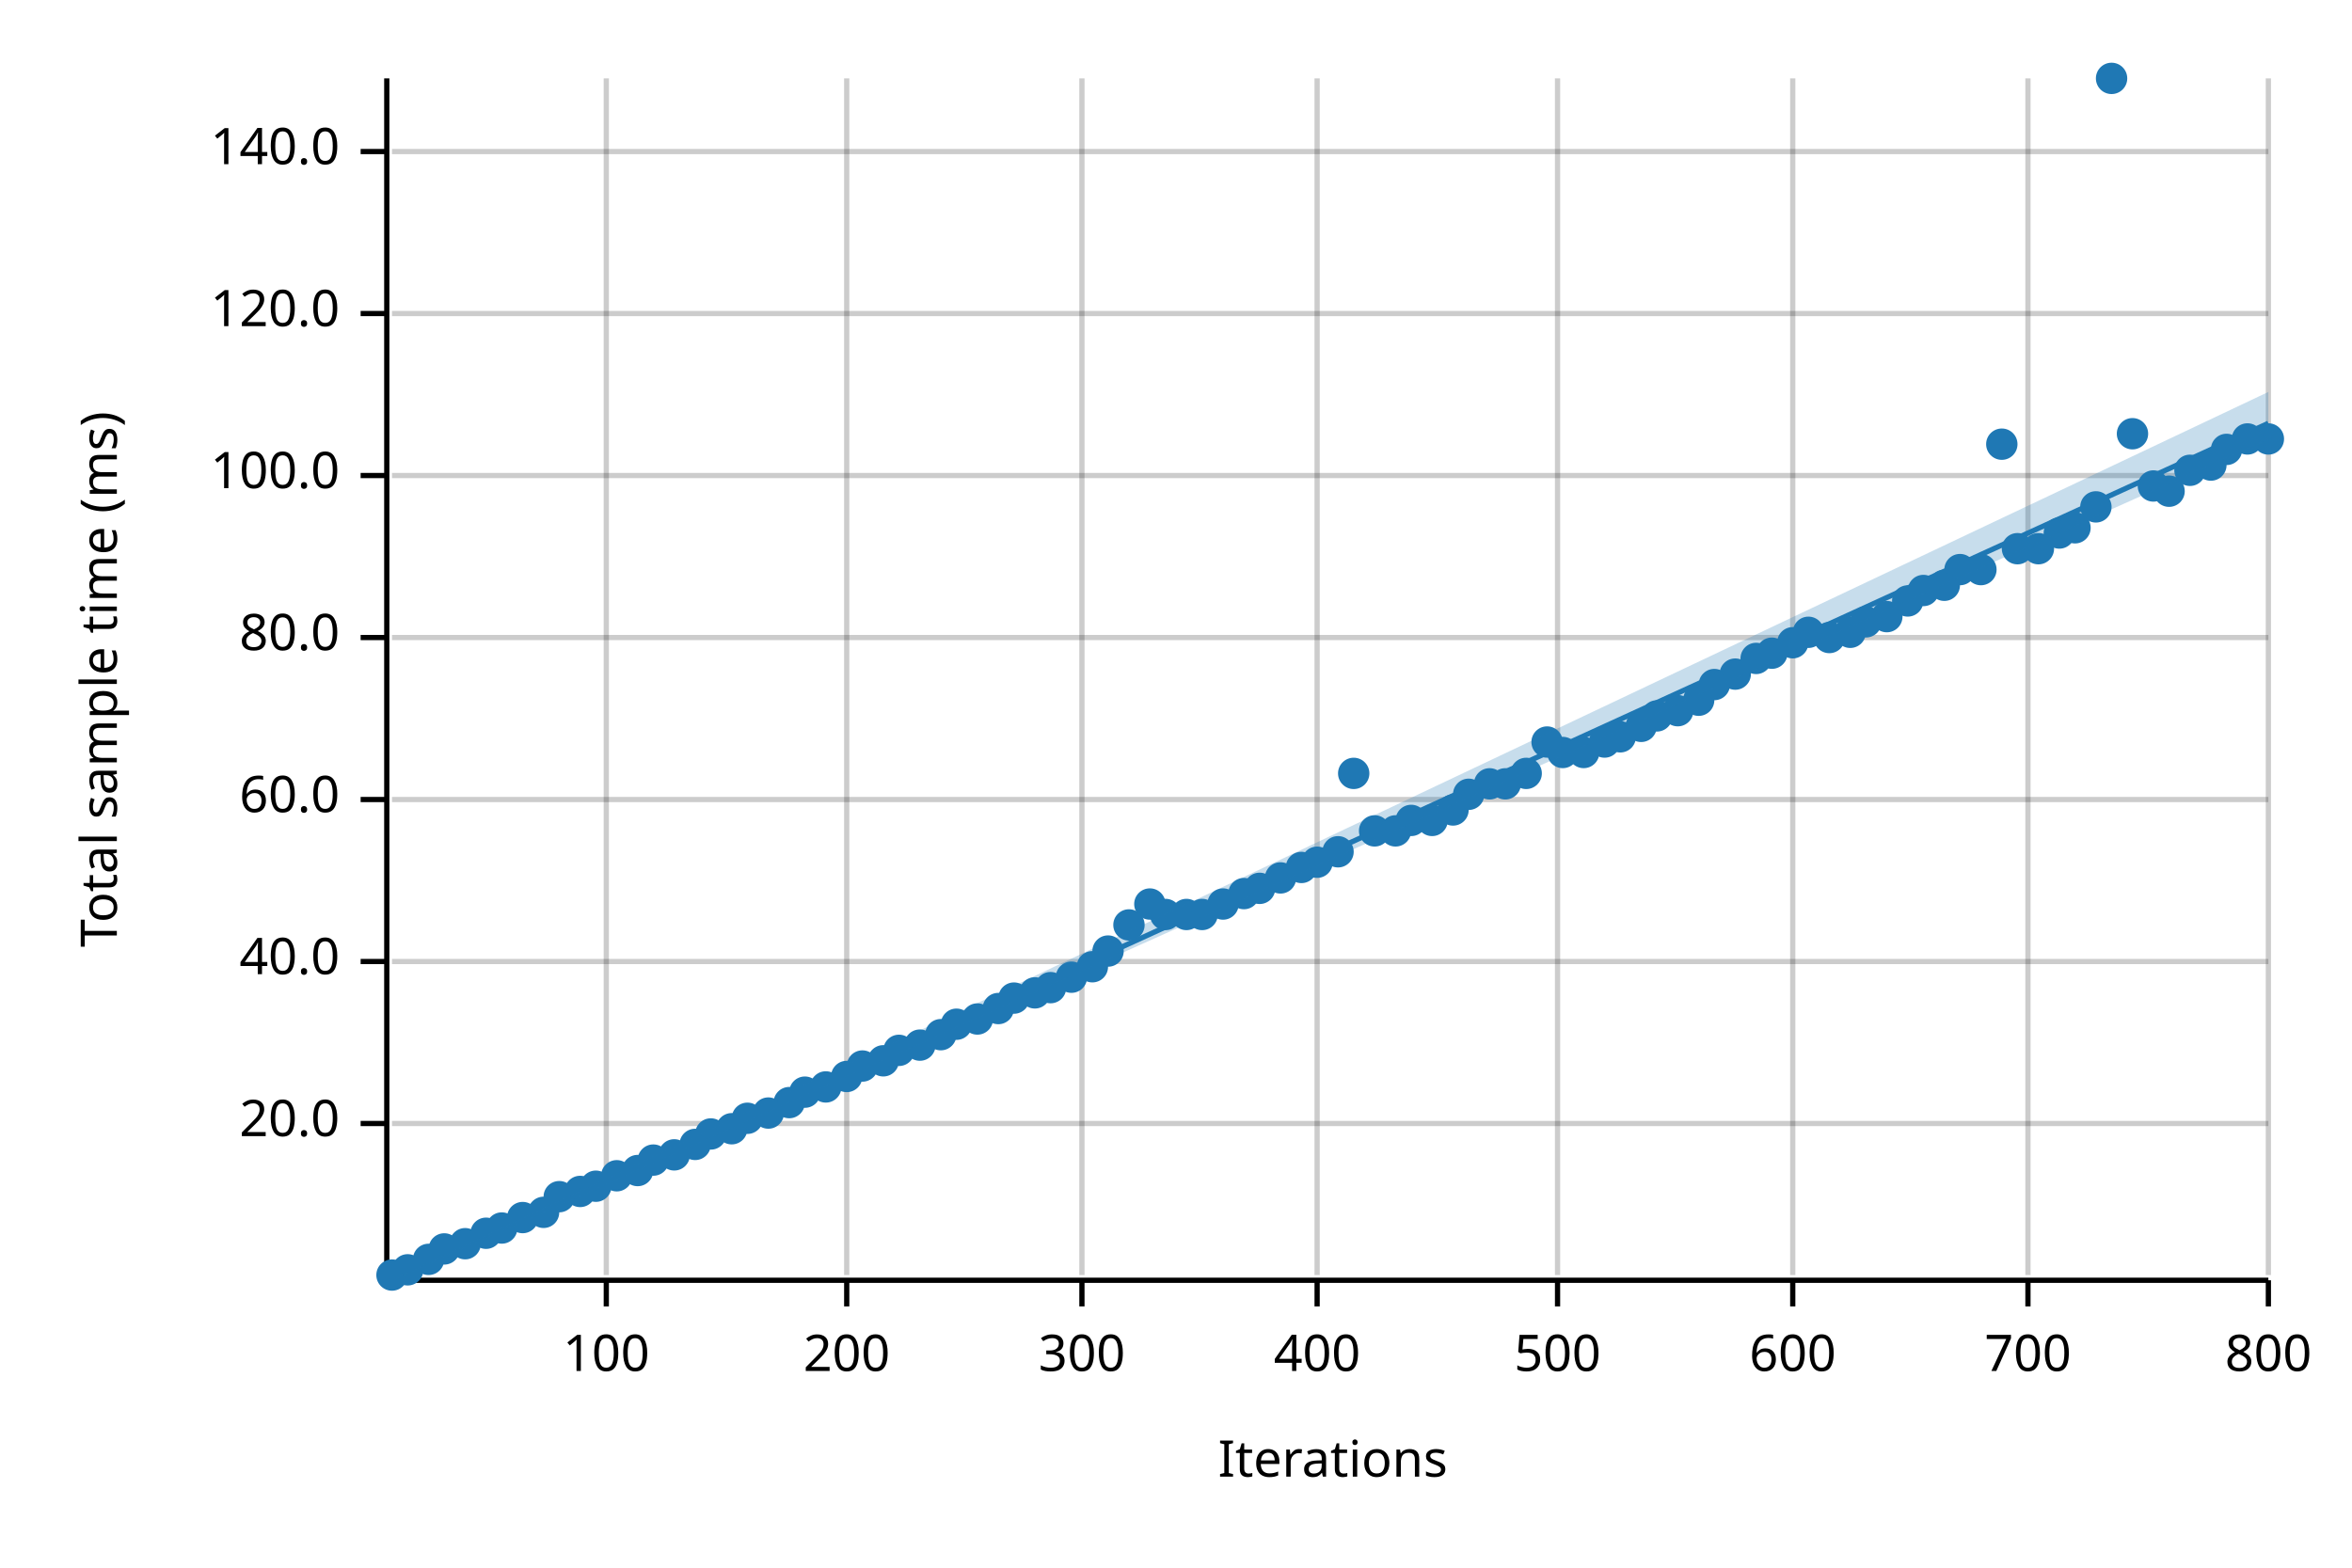
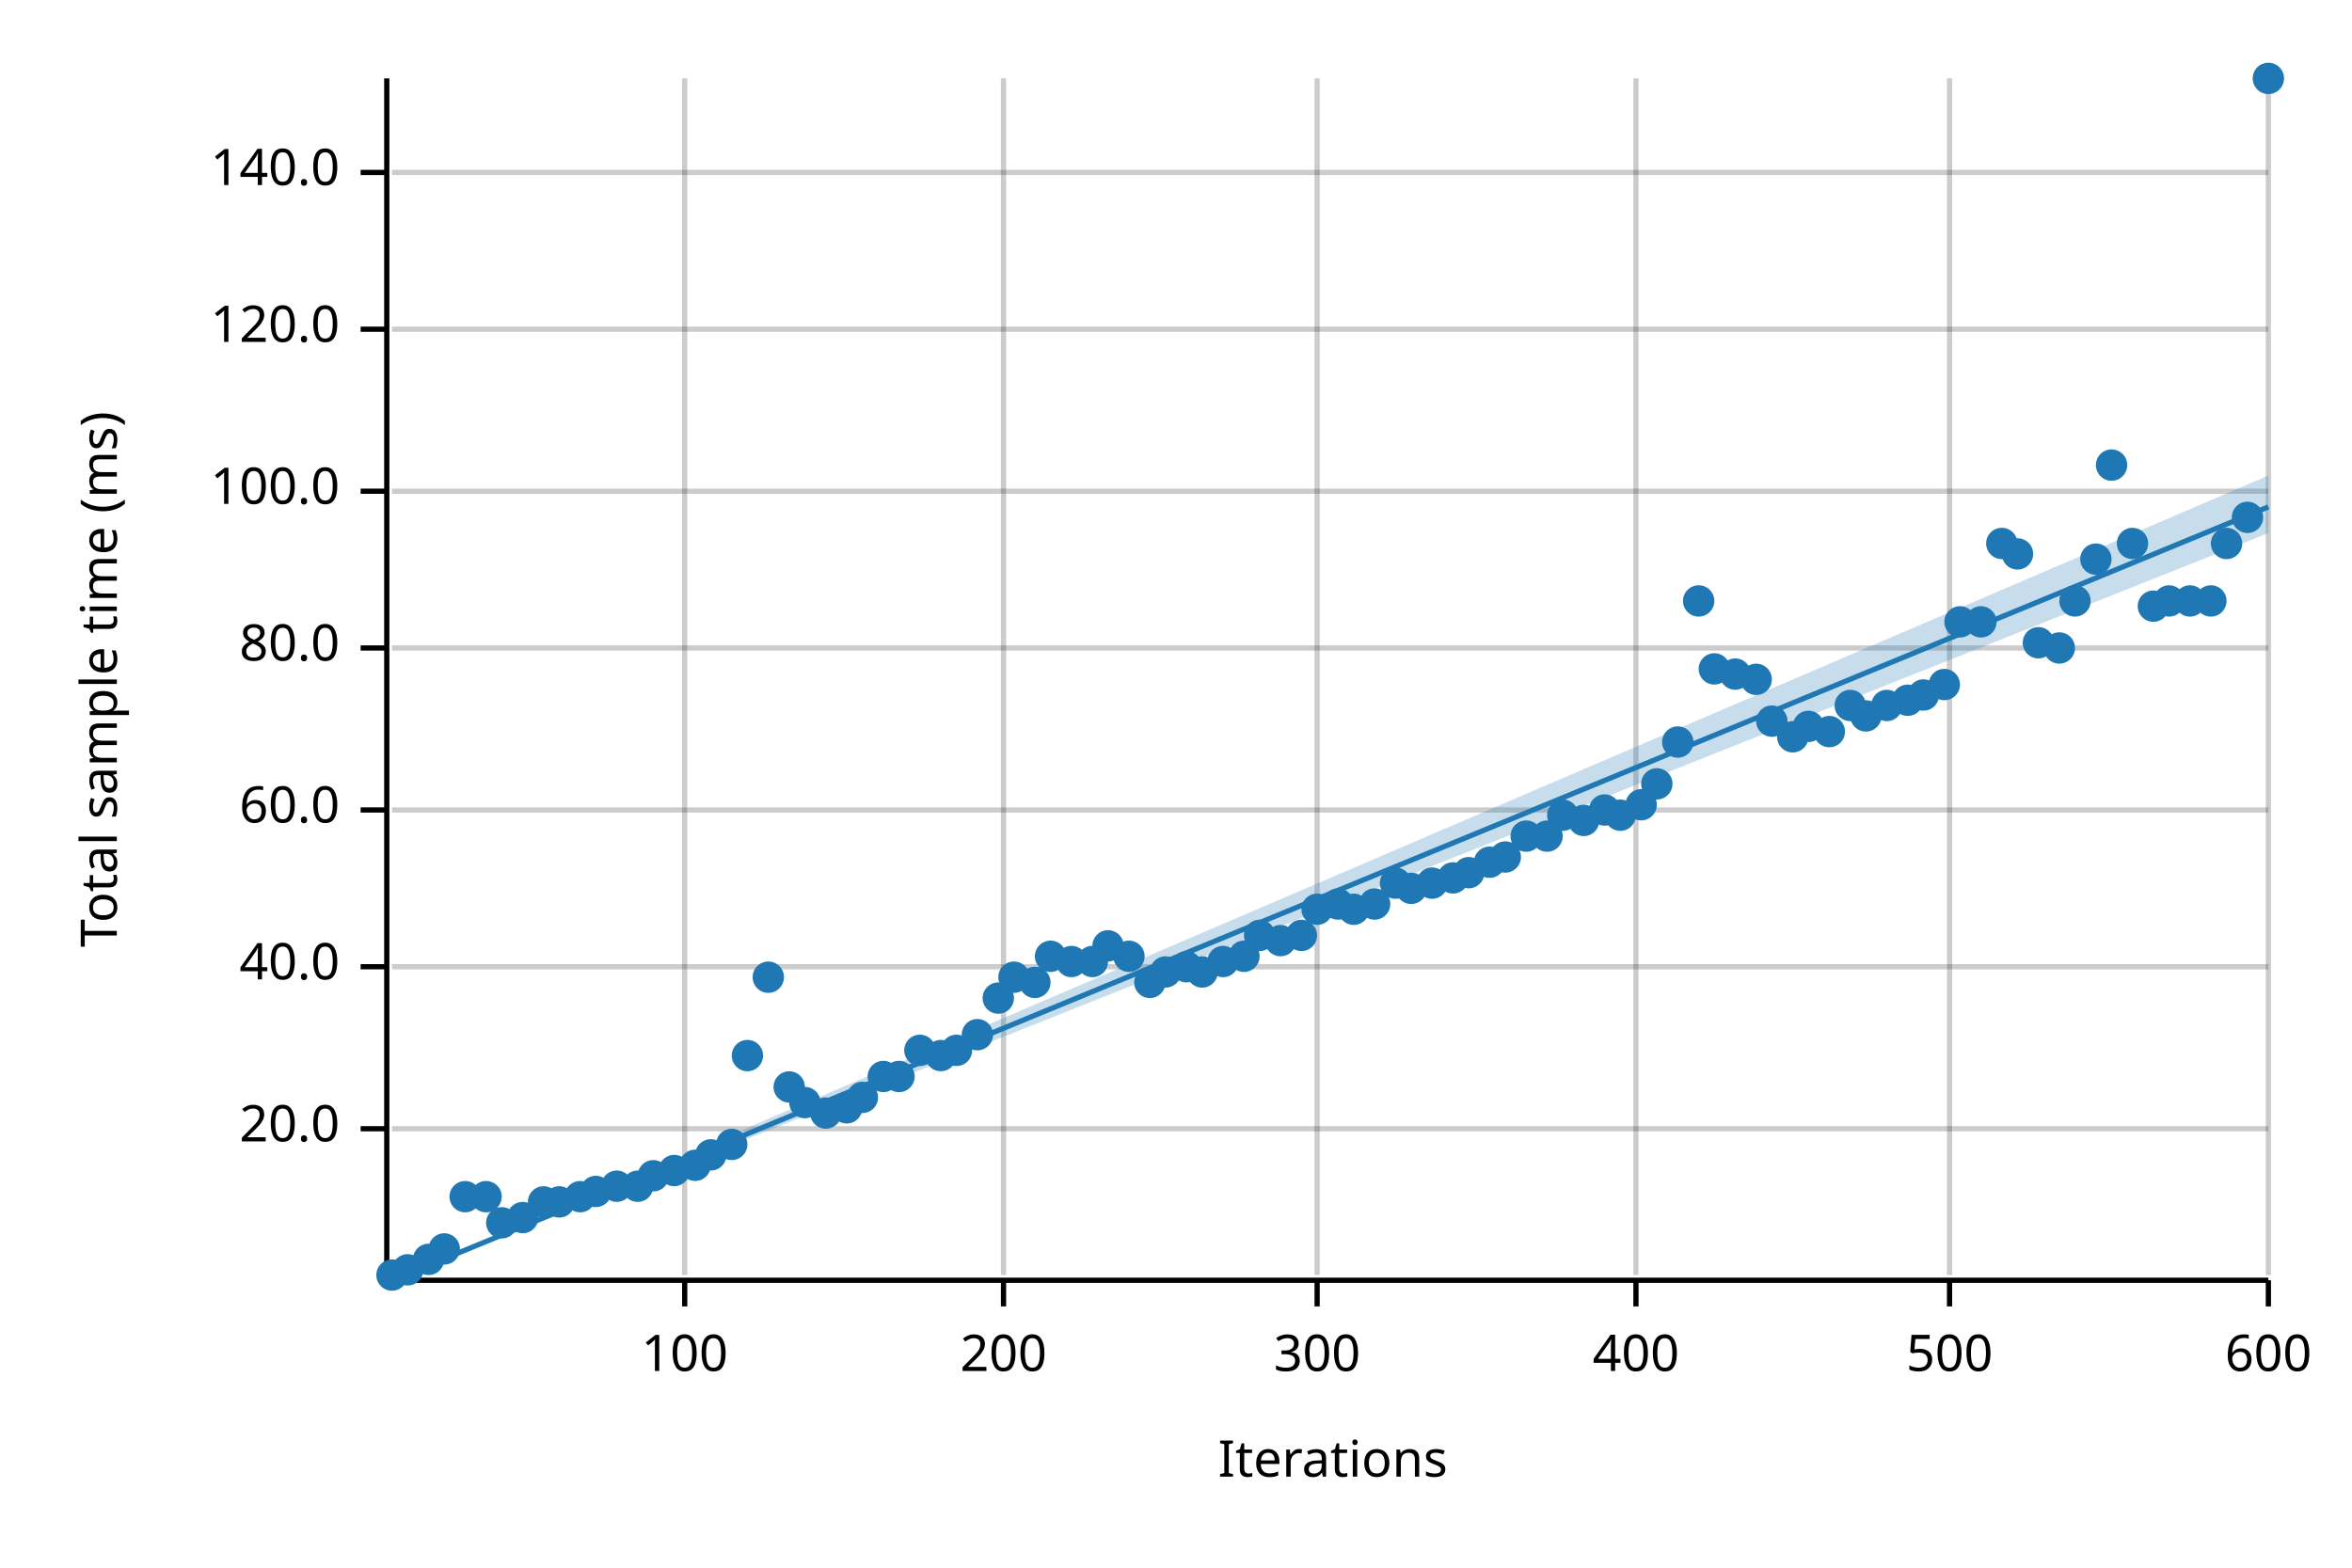
<svg xmlns="http://www.w3.org/2000/svg" width="450" height="300" viewBox="0 0 450 300">
  <text x="15" y="130" dy="0.76em" text-anchor="middle" font-family="sans-serif" font-size="9.677" opacity="1" fill="#000000" transform="rotate(270, 15, 130)">
Total sample time (ms)
</text>
  <text x="255" y="285" dy="-0.5ex" text-anchor="middle" font-family="sans-serif" font-size="9.677" opacity="1" fill="#000000">
Iterations
</text>
-   <line opacity="0.2" stroke="#000000" stroke-width="1" x1="116" y1="244" x2="116" y2="15" />
-   <line opacity="0.2" stroke="#000000" stroke-width="1" x1="162" y1="244" x2="162" y2="15" />
-   <line opacity="0.2" stroke="#000000" stroke-width="1" x1="207" y1="244" x2="207" y2="15" />
+   <line opacity="0.2" stroke="#000000" stroke-width="1" x1="131" y1="244" x2="131" y2="15" />
+   <line opacity="0.2" stroke="#000000" stroke-width="1" x1="192" y1="244" x2="192" y2="15" />
  <line opacity="0.2" stroke="#000000" stroke-width="1" x1="252" y1="244" x2="252" y2="15" />
-   <line opacity="0.2" stroke="#000000" stroke-width="1" x1="298" y1="244" x2="298" y2="15" />
-   <line opacity="0.2" stroke="#000000" stroke-width="1" x1="343" y1="244" x2="343" y2="15" />
-   <line opacity="0.2" stroke="#000000" stroke-width="1" x1="388" y1="244" x2="388" y2="15" />
+   <line opacity="0.2" stroke="#000000" stroke-width="1" x1="313" y1="244" x2="313" y2="15" />
+   <line opacity="0.2" stroke="#000000" stroke-width="1" x1="373" y1="244" x2="373" y2="15" />
  <line opacity="0.2" stroke="#000000" stroke-width="1" x1="434" y1="244" x2="434" y2="15" />
-   <line opacity="0.2" stroke="#000000" stroke-width="1" x1="75" y1="215" x2="434" y2="215" />
-   <line opacity="0.2" stroke="#000000" stroke-width="1" x1="75" y1="184" x2="434" y2="184" />
-   <line opacity="0.2" stroke="#000000" stroke-width="1" x1="75" y1="153" x2="434" y2="153" />
-   <line opacity="0.2" stroke="#000000" stroke-width="1" x1="75" y1="122" x2="434" y2="122" />
-   <line opacity="0.2" stroke="#000000" stroke-width="1" x1="75" y1="91" x2="434" y2="91" />
-   <line opacity="0.2" stroke="#000000" stroke-width="1" x1="75" y1="60" x2="434" y2="60" />
-   <line opacity="0.2" stroke="#000000" stroke-width="1" x1="75" y1="29" x2="434" y2="29" />
+   <line opacity="0.2" stroke="#000000" stroke-width="1" x1="75" y1="216" x2="434" y2="216" />
+   <line opacity="0.2" stroke="#000000" stroke-width="1" x1="75" y1="185" x2="434" y2="185" />
+   <line opacity="0.2" stroke="#000000" stroke-width="1" x1="75" y1="155" x2="434" y2="155" />
+   <line opacity="0.2" stroke="#000000" stroke-width="1" x1="75" y1="124" x2="434" y2="124" />
+   <line opacity="0.2" stroke="#000000" stroke-width="1" x1="75" y1="94" x2="434" y2="94" />
+   <line opacity="0.2" stroke="#000000" stroke-width="1" x1="75" y1="63" x2="434" y2="63" />
+   <line opacity="0.2" stroke="#000000" stroke-width="1" x1="75" y1="33" x2="434" y2="33" />
  <polyline fill="none" opacity="1" stroke="#000000" stroke-width="1" points="74,15 74,244 " />
-   <text x="65" y="215" dy="0.5ex" text-anchor="end" font-family="sans-serif" font-size="9.677" opacity="1" fill="#000000">
+   <text x="65" y="216" dy="0.5ex" text-anchor="end" font-family="sans-serif" font-size="9.677" opacity="1" fill="#000000">
20.0
</text>
-   <polyline fill="none" opacity="1" stroke="#000000" stroke-width="1" points="69,215 74,215 " />
-   <text x="65" y="184" dy="0.5ex" text-anchor="end" font-family="sans-serif" font-size="9.677" opacity="1" fill="#000000">
+   <polyline fill="none" opacity="1" stroke="#000000" stroke-width="1" points="69,216 74,216 " />
+   <text x="65" y="185" dy="0.5ex" text-anchor="end" font-family="sans-serif" font-size="9.677" opacity="1" fill="#000000">
40.0
</text>
-   <polyline fill="none" opacity="1" stroke="#000000" stroke-width="1" points="69,184 74,184 " />
-   <text x="65" y="153" dy="0.5ex" text-anchor="end" font-family="sans-serif" font-size="9.677" opacity="1" fill="#000000">
+   <polyline fill="none" opacity="1" stroke="#000000" stroke-width="1" points="69,185 74,185 " />
+   <text x="65" y="155" dy="0.5ex" text-anchor="end" font-family="sans-serif" font-size="9.677" opacity="1" fill="#000000">
60.0
</text>
-   <polyline fill="none" opacity="1" stroke="#000000" stroke-width="1" points="69,153 74,153 " />
-   <text x="65" y="122" dy="0.5ex" text-anchor="end" font-family="sans-serif" font-size="9.677" opacity="1" fill="#000000">
+   <polyline fill="none" opacity="1" stroke="#000000" stroke-width="1" points="69,155 74,155 " />
+   <text x="65" y="124" dy="0.5ex" text-anchor="end" font-family="sans-serif" font-size="9.677" opacity="1" fill="#000000">
80.0
</text>
-   <polyline fill="none" opacity="1" stroke="#000000" stroke-width="1" points="69,122 74,122 " />
-   <text x="65" y="91" dy="0.5ex" text-anchor="end" font-family="sans-serif" font-size="9.677" opacity="1" fill="#000000">
+   <polyline fill="none" opacity="1" stroke="#000000" stroke-width="1" points="69,124 74,124 " />
+   <text x="65" y="94" dy="0.5ex" text-anchor="end" font-family="sans-serif" font-size="9.677" opacity="1" fill="#000000">
100.0
</text>
-   <polyline fill="none" opacity="1" stroke="#000000" stroke-width="1" points="69,91 74,91 " />
-   <text x="65" y="60" dy="0.5ex" text-anchor="end" font-family="sans-serif" font-size="9.677" opacity="1" fill="#000000">
+   <polyline fill="none" opacity="1" stroke="#000000" stroke-width="1" points="69,94 74,94 " />
+   <text x="65" y="63" dy="0.5ex" text-anchor="end" font-family="sans-serif" font-size="9.677" opacity="1" fill="#000000">
120.0
</text>
-   <polyline fill="none" opacity="1" stroke="#000000" stroke-width="1" points="69,60 74,60 " />
-   <text x="65" y="29" dy="0.5ex" text-anchor="end" font-family="sans-serif" font-size="9.677" opacity="1" fill="#000000">
+   <polyline fill="none" opacity="1" stroke="#000000" stroke-width="1" points="69,63 74,63 " />
+   <text x="65" y="33" dy="0.5ex" text-anchor="end" font-family="sans-serif" font-size="9.677" opacity="1" fill="#000000">
140.0
</text>
-   <polyline fill="none" opacity="1" stroke="#000000" stroke-width="1" points="69,29 74,29 " />
+   <polyline fill="none" opacity="1" stroke="#000000" stroke-width="1" points="69,33 74,33 " />
  <polyline fill="none" opacity="1" stroke="#000000" stroke-width="1" points="75,245 434,245 " />
-   <text x="116" y="255" dy="0.76em" text-anchor="middle" font-family="sans-serif" font-size="9.677" opacity="1" fill="#000000">
+   <text x="131" y="255" dy="0.76em" text-anchor="middle" font-family="sans-serif" font-size="9.677" opacity="1" fill="#000000">
100
</text>
-   <polyline fill="none" opacity="1" stroke="#000000" stroke-width="1" points="116,245 116,250 " />
-   <text x="162" y="255" dy="0.76em" text-anchor="middle" font-family="sans-serif" font-size="9.677" opacity="1" fill="#000000">
+   <polyline fill="none" opacity="1" stroke="#000000" stroke-width="1" points="131,245 131,250 " />
+   <text x="192" y="255" dy="0.76em" text-anchor="middle" font-family="sans-serif" font-size="9.677" opacity="1" fill="#000000">
200
</text>
-   <polyline fill="none" opacity="1" stroke="#000000" stroke-width="1" points="162,245 162,250 " />
-   <text x="207" y="255" dy="0.76em" text-anchor="middle" font-family="sans-serif" font-size="9.677" opacity="1" fill="#000000">
+   <polyline fill="none" opacity="1" stroke="#000000" stroke-width="1" points="192,245 192,250 " />
+   <text x="252" y="255" dy="0.76em" text-anchor="middle" font-family="sans-serif" font-size="9.677" opacity="1" fill="#000000">
300
</text>
-   <polyline fill="none" opacity="1" stroke="#000000" stroke-width="1" points="207,245 207,250 " />
-   <text x="252" y="255" dy="0.76em" text-anchor="middle" font-family="sans-serif" font-size="9.677" opacity="1" fill="#000000">
+   <polyline fill="none" opacity="1" stroke="#000000" stroke-width="1" points="252,245 252,250 " />
+   <text x="313" y="255" dy="0.76em" text-anchor="middle" font-family="sans-serif" font-size="9.677" opacity="1" fill="#000000">
400
</text>
-   <polyline fill="none" opacity="1" stroke="#000000" stroke-width="1" points="252,245 252,250 " />
-   <text x="298" y="255" dy="0.76em" text-anchor="middle" font-family="sans-serif" font-size="9.677" opacity="1" fill="#000000">
+   <polyline fill="none" opacity="1" stroke="#000000" stroke-width="1" points="313,245 313,250 " />
+   <text x="373" y="255" dy="0.76em" text-anchor="middle" font-family="sans-serif" font-size="9.677" opacity="1" fill="#000000">
500
</text>
-   <polyline fill="none" opacity="1" stroke="#000000" stroke-width="1" points="298,245 298,250 " />
-   <text x="343" y="255" dy="0.76em" text-anchor="middle" font-family="sans-serif" font-size="9.677" opacity="1" fill="#000000">
+   <polyline fill="none" opacity="1" stroke="#000000" stroke-width="1" points="373,245 373,250 " />
+   <text x="434" y="255" dy="0.76em" text-anchor="middle" font-family="sans-serif" font-size="9.677" opacity="1" fill="#000000">
600
- </text>
-   <polyline fill="none" opacity="1" stroke="#000000" stroke-width="1" points="343,245 343,250 " />
-   <text x="388" y="255" dy="0.76em" text-anchor="middle" font-family="sans-serif" font-size="9.677" opacity="1" fill="#000000">
- 700
- </text>
-   <polyline fill="none" opacity="1" stroke="#000000" stroke-width="1" points="388,245 388,250 " />
-   <text x="434" y="255" dy="0.76em" text-anchor="middle" font-family="sans-serif" font-size="9.677" opacity="1" fill="#000000">
- 800
</text>
  <polyline fill="none" opacity="1" stroke="#000000" stroke-width="1" points="434,245 434,250 " />
  <circle cx="75" cy="244" r="3" opacity="1" fill="#1F78B4" stroke="none" stroke-width="1" />
  <circle cx="78" cy="243" r="3" opacity="1" fill="#1F78B4" stroke="none" stroke-width="1" />
  <circle cx="82" cy="241" r="3" opacity="1" fill="#1F78B4" stroke="none" stroke-width="1" />
  <circle cx="85" cy="239" r="3" opacity="1" fill="#1F78B4" stroke="none" stroke-width="1" />
-   <circle cx="89" cy="238" r="3" opacity="1" fill="#1F78B4" stroke="none" stroke-width="1" />
-   <circle cx="93" cy="236" r="3" opacity="1" fill="#1F78B4" stroke="none" stroke-width="1" />
-   <circle cx="96" cy="235" r="3" opacity="1" fill="#1F78B4" stroke="none" stroke-width="1" />
+   <circle cx="89" cy="229" r="3" opacity="1" fill="#1F78B4" stroke="none" stroke-width="1" />
+   <circle cx="93" cy="229" r="3" opacity="1" fill="#1F78B4" stroke="none" stroke-width="1" />
+   <circle cx="96" cy="234" r="3" opacity="1" fill="#1F78B4" stroke="none" stroke-width="1" />
  <circle cx="100" cy="233" r="3" opacity="1" fill="#1F78B4" stroke="none" stroke-width="1" />
-   <circle cx="104" cy="232" r="3" opacity="1" fill="#1F78B4" stroke="none" stroke-width="1" />
-   <circle cx="107" cy="229" r="3" opacity="1" fill="#1F78B4" stroke="none" stroke-width="1" />
-   <circle cx="111" cy="228" r="3" opacity="1" fill="#1F78B4" stroke="none" stroke-width="1" />
-   <circle cx="114" cy="227" r="3" opacity="1" fill="#1F78B4" stroke="none" stroke-width="1" />
-   <circle cx="118" cy="225" r="3" opacity="1" fill="#1F78B4" stroke="none" stroke-width="1" />
-   <circle cx="122" cy="224" r="3" opacity="1" fill="#1F78B4" stroke="none" stroke-width="1" />
-   <circle cx="125" cy="222" r="3" opacity="1" fill="#1F78B4" stroke="none" stroke-width="1" />
-   <circle cx="129" cy="221" r="3" opacity="1" fill="#1F78B4" stroke="none" stroke-width="1" />
-   <circle cx="133" cy="219" r="3" opacity="1" fill="#1F78B4" stroke="none" stroke-width="1" />
-   <circle cx="136" cy="217" r="3" opacity="1" fill="#1F78B4" stroke="none" stroke-width="1" />
-   <circle cx="140" cy="216" r="3" opacity="1" fill="#1F78B4" stroke="none" stroke-width="1" />
-   <circle cx="143" cy="214" r="3" opacity="1" fill="#1F78B4" stroke="none" stroke-width="1" />
-   <circle cx="147" cy="213" r="3" opacity="1" fill="#1F78B4" stroke="none" stroke-width="1" />
-   <circle cx="151" cy="211" r="3" opacity="1" fill="#1F78B4" stroke="none" stroke-width="1" />
-   <circle cx="154" cy="209" r="3" opacity="1" fill="#1F78B4" stroke="none" stroke-width="1" />
-   <circle cx="158" cy="208" r="3" opacity="1" fill="#1F78B4" stroke="none" stroke-width="1" />
-   <circle cx="162" cy="206" r="3" opacity="1" fill="#1F78B4" stroke="none" stroke-width="1" />
-   <circle cx="165" cy="204" r="3" opacity="1" fill="#1F78B4" stroke="none" stroke-width="1" />
-   <circle cx="169" cy="203" r="3" opacity="1" fill="#1F78B4" stroke="none" stroke-width="1" />
-   <circle cx="172" cy="201" r="3" opacity="1" fill="#1F78B4" stroke="none" stroke-width="1" />
-   <circle cx="176" cy="200" r="3" opacity="1" fill="#1F78B4" stroke="none" stroke-width="1" />
-   <circle cx="180" cy="198" r="3" opacity="1" fill="#1F78B4" stroke="none" stroke-width="1" />
-   <circle cx="183" cy="196" r="3" opacity="1" fill="#1F78B4" stroke="none" stroke-width="1" />
-   <circle cx="187" cy="195" r="3" opacity="1" fill="#1F78B4" stroke="none" stroke-width="1" />
-   <circle cx="191" cy="193" r="3" opacity="1" fill="#1F78B4" stroke="none" stroke-width="1" />
-   <circle cx="194" cy="191" r="3" opacity="1" fill="#1F78B4" stroke="none" stroke-width="1" />
-   <circle cx="198" cy="190" r="3" opacity="1" fill="#1F78B4" stroke="none" stroke-width="1" />
-   <circle cx="201" cy="189" r="3" opacity="1" fill="#1F78B4" stroke="none" stroke-width="1" />
-   <circle cx="205" cy="187" r="3" opacity="1" fill="#1F78B4" stroke="none" stroke-width="1" />
-   <circle cx="209" cy="185" r="3" opacity="1" fill="#1F78B4" stroke="none" stroke-width="1" />
-   <circle cx="212" cy="182" r="3" opacity="1" fill="#1F78B4" stroke="none" stroke-width="1" />
-   <circle cx="216" cy="177" r="3" opacity="1" fill="#1F78B4" stroke="none" stroke-width="1" />
-   <circle cx="220" cy="173" r="3" opacity="1" fill="#1F78B4" stroke="none" stroke-width="1" />
-   <circle cx="223" cy="175" r="3" opacity="1" fill="#1F78B4" stroke="none" stroke-width="1" />
-   <circle cx="227" cy="175" r="3" opacity="1" fill="#1F78B4" stroke="none" stroke-width="1" />
-   <circle cx="230" cy="175" r="3" opacity="1" fill="#1F78B4" stroke="none" stroke-width="1" />
-   <circle cx="234" cy="173" r="3" opacity="1" fill="#1F78B4" stroke="none" stroke-width="1" />
-   <circle cx="238" cy="171" r="3" opacity="1" fill="#1F78B4" stroke="none" stroke-width="1" />
-   <circle cx="241" cy="170" r="3" opacity="1" fill="#1F78B4" stroke="none" stroke-width="1" />
-   <circle cx="245" cy="168" r="3" opacity="1" fill="#1F78B4" stroke="none" stroke-width="1" />
-   <circle cx="249" cy="166" r="3" opacity="1" fill="#1F78B4" stroke="none" stroke-width="1" />
-   <circle cx="252" cy="165" r="3" opacity="1" fill="#1F78B4" stroke="none" stroke-width="1" />
-   <circle cx="256" cy="163" r="3" opacity="1" fill="#1F78B4" stroke="none" stroke-width="1" />
-   <circle cx="259" cy="148" r="3" opacity="1" fill="#1F78B4" stroke="none" stroke-width="1" />
-   <circle cx="263" cy="159" r="3" opacity="1" fill="#1F78B4" stroke="none" stroke-width="1" />
-   <circle cx="267" cy="159" r="3" opacity="1" fill="#1F78B4" stroke="none" stroke-width="1" />
-   <circle cx="270" cy="157" r="3" opacity="1" fill="#1F78B4" stroke="none" stroke-width="1" />
-   <circle cx="274" cy="157" r="3" opacity="1" fill="#1F78B4" stroke="none" stroke-width="1" />
-   <circle cx="278" cy="155" r="3" opacity="1" fill="#1F78B4" stroke="none" stroke-width="1" />
-   <circle cx="281" cy="152" r="3" opacity="1" fill="#1F78B4" stroke="none" stroke-width="1" />
-   <circle cx="285" cy="150" r="3" opacity="1" fill="#1F78B4" stroke="none" stroke-width="1" />
-   <circle cx="288" cy="150" r="3" opacity="1" fill="#1F78B4" stroke="none" stroke-width="1" />
-   <circle cx="292" cy="148" r="3" opacity="1" fill="#1F78B4" stroke="none" stroke-width="1" />
-   <circle cx="296" cy="142" r="3" opacity="1" fill="#1F78B4" stroke="none" stroke-width="1" />
-   <circle cx="299" cy="144" r="3" opacity="1" fill="#1F78B4" stroke="none" stroke-width="1" />
-   <circle cx="303" cy="144" r="3" opacity="1" fill="#1F78B4" stroke="none" stroke-width="1" />
-   <circle cx="307" cy="142" r="3" opacity="1" fill="#1F78B4" stroke="none" stroke-width="1" />
-   <circle cx="310" cy="141" r="3" opacity="1" fill="#1F78B4" stroke="none" stroke-width="1" />
-   <circle cx="314" cy="139" r="3" opacity="1" fill="#1F78B4" stroke="none" stroke-width="1" />
-   <circle cx="317" cy="137" r="3" opacity="1" fill="#1F78B4" stroke="none" stroke-width="1" />
-   <circle cx="321" cy="136" r="3" opacity="1" fill="#1F78B4" stroke="none" stroke-width="1" />
-   <circle cx="325" cy="134" r="3" opacity="1" fill="#1F78B4" stroke="none" stroke-width="1" />
-   <circle cx="328" cy="131" r="3" opacity="1" fill="#1F78B4" stroke="none" stroke-width="1" />
+   <circle cx="104" cy="230" r="3" opacity="1" fill="#1F78B4" stroke="none" stroke-width="1" />
+   <circle cx="107" cy="230" r="3" opacity="1" fill="#1F78B4" stroke="none" stroke-width="1" />
+   <circle cx="111" cy="229" r="3" opacity="1" fill="#1F78B4" stroke="none" stroke-width="1" />
+   <circle cx="114" cy="228" r="3" opacity="1" fill="#1F78B4" stroke="none" stroke-width="1" />
+   <circle cx="118" cy="227" r="3" opacity="1" fill="#1F78B4" stroke="none" stroke-width="1" />
+   <circle cx="122" cy="227" r="3" opacity="1" fill="#1F78B4" stroke="none" stroke-width="1" />
+   <circle cx="125" cy="225" r="3" opacity="1" fill="#1F78B4" stroke="none" stroke-width="1" />
+   <circle cx="129" cy="224" r="3" opacity="1" fill="#1F78B4" stroke="none" stroke-width="1" />
+   <circle cx="133" cy="223" r="3" opacity="1" fill="#1F78B4" stroke="none" stroke-width="1" />
+   <circle cx="136" cy="221" r="3" opacity="1" fill="#1F78B4" stroke="none" stroke-width="1" />
+   <circle cx="140" cy="219" r="3" opacity="1" fill="#1F78B4" stroke="none" stroke-width="1" />
+   <circle cx="143" cy="202" r="3" opacity="1" fill="#1F78B4" stroke="none" stroke-width="1" />
+   <circle cx="147" cy="187" r="3" opacity="1" fill="#1F78B4" stroke="none" stroke-width="1" />
+   <circle cx="151" cy="208" r="3" opacity="1" fill="#1F78B4" stroke="none" stroke-width="1" />
+   <circle cx="154" cy="211" r="3" opacity="1" fill="#1F78B4" stroke="none" stroke-width="1" />
+   <circle cx="158" cy="213" r="3" opacity="1" fill="#1F78B4" stroke="none" stroke-width="1" />
+   <circle cx="162" cy="212" r="3" opacity="1" fill="#1F78B4" stroke="none" stroke-width="1" />
+   <circle cx="165" cy="210" r="3" opacity="1" fill="#1F78B4" stroke="none" stroke-width="1" />
+   <circle cx="169" cy="206" r="3" opacity="1" fill="#1F78B4" stroke="none" stroke-width="1" />
+   <circle cx="172" cy="206" r="3" opacity="1" fill="#1F78B4" stroke="none" stroke-width="1" />
+   <circle cx="176" cy="201" r="3" opacity="1" fill="#1F78B4" stroke="none" stroke-width="1" />
+   <circle cx="180" cy="202" r="3" opacity="1" fill="#1F78B4" stroke="none" stroke-width="1" />
+   <circle cx="183" cy="201" r="3" opacity="1" fill="#1F78B4" stroke="none" stroke-width="1" />
+   <circle cx="187" cy="198" r="3" opacity="1" fill="#1F78B4" stroke="none" stroke-width="1" />
+   <circle cx="191" cy="191" r="3" opacity="1" fill="#1F78B4" stroke="none" stroke-width="1" />
+   <circle cx="194" cy="187" r="3" opacity="1" fill="#1F78B4" stroke="none" stroke-width="1" />
+   <circle cx="198" cy="188" r="3" opacity="1" fill="#1F78B4" stroke="none" stroke-width="1" />
+   <circle cx="201" cy="183" r="3" opacity="1" fill="#1F78B4" stroke="none" stroke-width="1" />
+   <circle cx="205" cy="184" r="3" opacity="1" fill="#1F78B4" stroke="none" stroke-width="1" />
+   <circle cx="209" cy="184" r="3" opacity="1" fill="#1F78B4" stroke="none" stroke-width="1" />
+   <circle cx="212" cy="181" r="3" opacity="1" fill="#1F78B4" stroke="none" stroke-width="1" />
+   <circle cx="216" cy="183" r="3" opacity="1" fill="#1F78B4" stroke="none" stroke-width="1" />
+   <circle cx="220" cy="188" r="3" opacity="1" fill="#1F78B4" stroke="none" stroke-width="1" />
+   <circle cx="223" cy="186" r="3" opacity="1" fill="#1F78B4" stroke="none" stroke-width="1" />
+   <circle cx="227" cy="185" r="3" opacity="1" fill="#1F78B4" stroke="none" stroke-width="1" />
+   <circle cx="230" cy="186" r="3" opacity="1" fill="#1F78B4" stroke="none" stroke-width="1" />
+   <circle cx="234" cy="184" r="3" opacity="1" fill="#1F78B4" stroke="none" stroke-width="1" />
+   <circle cx="238" cy="183" r="3" opacity="1" fill="#1F78B4" stroke="none" stroke-width="1" />
+   <circle cx="241" cy="179" r="3" opacity="1" fill="#1F78B4" stroke="none" stroke-width="1" />
+   <circle cx="245" cy="180" r="3" opacity="1" fill="#1F78B4" stroke="none" stroke-width="1" />
+   <circle cx="249" cy="179" r="3" opacity="1" fill="#1F78B4" stroke="none" stroke-width="1" />
+   <circle cx="252" cy="174" r="3" opacity="1" fill="#1F78B4" stroke="none" stroke-width="1" />
+   <circle cx="256" cy="173" r="3" opacity="1" fill="#1F78B4" stroke="none" stroke-width="1" />
+   <circle cx="259" cy="174" r="3" opacity="1" fill="#1F78B4" stroke="none" stroke-width="1" />
+   <circle cx="263" cy="173" r="3" opacity="1" fill="#1F78B4" stroke="none" stroke-width="1" />
+   <circle cx="267" cy="169" r="3" opacity="1" fill="#1F78B4" stroke="none" stroke-width="1" />
+   <circle cx="270" cy="170" r="3" opacity="1" fill="#1F78B4" stroke="none" stroke-width="1" />
+   <circle cx="274" cy="169" r="3" opacity="1" fill="#1F78B4" stroke="none" stroke-width="1" />
+   <circle cx="278" cy="168" r="3" opacity="1" fill="#1F78B4" stroke="none" stroke-width="1" />
+   <circle cx="281" cy="167" r="3" opacity="1" fill="#1F78B4" stroke="none" stroke-width="1" />
+   <circle cx="285" cy="165" r="3" opacity="1" fill="#1F78B4" stroke="none" stroke-width="1" />
+   <circle cx="288" cy="164" r="3" opacity="1" fill="#1F78B4" stroke="none" stroke-width="1" />
+   <circle cx="292" cy="160" r="3" opacity="1" fill="#1F78B4" stroke="none" stroke-width="1" />
+   <circle cx="296" cy="160" r="3" opacity="1" fill="#1F78B4" stroke="none" stroke-width="1" />
+   <circle cx="299" cy="156" r="3" opacity="1" fill="#1F78B4" stroke="none" stroke-width="1" />
+   <circle cx="303" cy="157" r="3" opacity="1" fill="#1F78B4" stroke="none" stroke-width="1" />
+   <circle cx="307" cy="155" r="3" opacity="1" fill="#1F78B4" stroke="none" stroke-width="1" />
+   <circle cx="310" cy="156" r="3" opacity="1" fill="#1F78B4" stroke="none" stroke-width="1" />
+   <circle cx="314" cy="154" r="3" opacity="1" fill="#1F78B4" stroke="none" stroke-width="1" />
+   <circle cx="317" cy="150" r="3" opacity="1" fill="#1F78B4" stroke="none" stroke-width="1" />
+   <circle cx="321" cy="142" r="3" opacity="1" fill="#1F78B4" stroke="none" stroke-width="1" />
+   <circle cx="325" cy="115" r="3" opacity="1" fill="#1F78B4" stroke="none" stroke-width="1" />
+   <circle cx="328" cy="128" r="3" opacity="1" fill="#1F78B4" stroke="none" stroke-width="1" />
  <circle cx="332" cy="129" r="3" opacity="1" fill="#1F78B4" stroke="none" stroke-width="1" />
-   <circle cx="336" cy="126" r="3" opacity="1" fill="#1F78B4" stroke="none" stroke-width="1" />
-   <circle cx="339" cy="125" r="3" opacity="1" fill="#1F78B4" stroke="none" stroke-width="1" />
-   <circle cx="343" cy="123" r="3" opacity="1" fill="#1F78B4" stroke="none" stroke-width="1" />
-   <circle cx="346" cy="121" r="3" opacity="1" fill="#1F78B4" stroke="none" stroke-width="1" />
-   <circle cx="350" cy="122" r="3" opacity="1" fill="#1F78B4" stroke="none" stroke-width="1" />
-   <circle cx="354" cy="121" r="3" opacity="1" fill="#1F78B4" stroke="none" stroke-width="1" />
-   <circle cx="357" cy="119" r="3" opacity="1" fill="#1F78B4" stroke="none" stroke-width="1" />
-   <circle cx="361" cy="118" r="3" opacity="1" fill="#1F78B4" stroke="none" stroke-width="1" />
-   <circle cx="365" cy="115" r="3" opacity="1" fill="#1F78B4" stroke="none" stroke-width="1" />
-   <circle cx="368" cy="113" r="3" opacity="1" fill="#1F78B4" stroke="none" stroke-width="1" />
-   <circle cx="372" cy="112" r="3" opacity="1" fill="#1F78B4" stroke="none" stroke-width="1" />
-   <circle cx="375" cy="109" r="3" opacity="1" fill="#1F78B4" stroke="none" stroke-width="1" />
-   <circle cx="379" cy="109" r="3" opacity="1" fill="#1F78B4" stroke="none" stroke-width="1" />
-   <circle cx="383" cy="85" r="3" opacity="1" fill="#1F78B4" stroke="none" stroke-width="1" />
-   <circle cx="386" cy="105" r="3" opacity="1" fill="#1F78B4" stroke="none" stroke-width="1" />
-   <circle cx="390" cy="105" r="3" opacity="1" fill="#1F78B4" stroke="none" stroke-width="1" />
-   <circle cx="394" cy="102" r="3" opacity="1" fill="#1F78B4" stroke="none" stroke-width="1" />
-   <circle cx="397" cy="101" r="3" opacity="1" fill="#1F78B4" stroke="none" stroke-width="1" />
-   <circle cx="401" cy="97" r="3" opacity="1" fill="#1F78B4" stroke="none" stroke-width="1" />
-   <circle cx="404" cy="15" r="3" opacity="1" fill="#1F78B4" stroke="none" stroke-width="1" />
-   <circle cx="408" cy="83" r="3" opacity="1" fill="#1F78B4" stroke="none" stroke-width="1" />
-   <circle cx="412" cy="93" r="3" opacity="1" fill="#1F78B4" stroke="none" stroke-width="1" />
-   <circle cx="415" cy="94" r="3" opacity="1" fill="#1F78B4" stroke="none" stroke-width="1" />
-   <circle cx="419" cy="90" r="3" opacity="1" fill="#1F78B4" stroke="none" stroke-width="1" />
-   <circle cx="423" cy="89" r="3" opacity="1" fill="#1F78B4" stroke="none" stroke-width="1" />
-   <circle cx="426" cy="86" r="3" opacity="1" fill="#1F78B4" stroke="none" stroke-width="1" />
-   <circle cx="430" cy="84" r="3" opacity="1" fill="#1F78B4" stroke="none" stroke-width="1" />
-   <circle cx="434" cy="84" r="3" opacity="1" fill="#1F78B4" stroke="none" stroke-width="1" />
-   <polyline fill="none" opacity="1" stroke="#1F78B4" stroke-width="1" points="75,245 434,81 " />
-   <polygon opacity="0.25" fill="#1F78B4" points="75,245 434,84 434,75 " />
+   <circle cx="336" cy="130" r="3" opacity="1" fill="#1F78B4" stroke="none" stroke-width="1" />
+   <circle cx="339" cy="138" r="3" opacity="1" fill="#1F78B4" stroke="none" stroke-width="1" />
+   <circle cx="343" cy="141" r="3" opacity="1" fill="#1F78B4" stroke="none" stroke-width="1" />
+   <circle cx="346" cy="139" r="3" opacity="1" fill="#1F78B4" stroke="none" stroke-width="1" />
+   <circle cx="350" cy="140" r="3" opacity="1" fill="#1F78B4" stroke="none" stroke-width="1" />
+   <circle cx="354" cy="135" r="3" opacity="1" fill="#1F78B4" stroke="none" stroke-width="1" />
+   <circle cx="357" cy="137" r="3" opacity="1" fill="#1F78B4" stroke="none" stroke-width="1" />
+   <circle cx="361" cy="135" r="3" opacity="1" fill="#1F78B4" stroke="none" stroke-width="1" />
+   <circle cx="365" cy="134" r="3" opacity="1" fill="#1F78B4" stroke="none" stroke-width="1" />
+   <circle cx="368" cy="133" r="3" opacity="1" fill="#1F78B4" stroke="none" stroke-width="1" />
+   <circle cx="372" cy="131" r="3" opacity="1" fill="#1F78B4" stroke="none" stroke-width="1" />
+   <circle cx="375" cy="119" r="3" opacity="1" fill="#1F78B4" stroke="none" stroke-width="1" />
+   <circle cx="379" cy="119" r="3" opacity="1" fill="#1F78B4" stroke="none" stroke-width="1" />
+   <circle cx="383" cy="104" r="3" opacity="1" fill="#1F78B4" stroke="none" stroke-width="1" />
+   <circle cx="386" cy="106" r="3" opacity="1" fill="#1F78B4" stroke="none" stroke-width="1" />
+   <circle cx="390" cy="123" r="3" opacity="1" fill="#1F78B4" stroke="none" stroke-width="1" />
+   <circle cx="394" cy="124" r="3" opacity="1" fill="#1F78B4" stroke="none" stroke-width="1" />
+   <circle cx="397" cy="115" r="3" opacity="1" fill="#1F78B4" stroke="none" stroke-width="1" />
+   <circle cx="401" cy="107" r="3" opacity="1" fill="#1F78B4" stroke="none" stroke-width="1" />
+   <circle cx="404" cy="89" r="3" opacity="1" fill="#1F78B4" stroke="none" stroke-width="1" />
+   <circle cx="408" cy="104" r="3" opacity="1" fill="#1F78B4" stroke="none" stroke-width="1" />
+   <circle cx="412" cy="116" r="3" opacity="1" fill="#1F78B4" stroke="none" stroke-width="1" />
+   <circle cx="415" cy="115" r="3" opacity="1" fill="#1F78B4" stroke="none" stroke-width="1" />
+   <circle cx="419" cy="115" r="3" opacity="1" fill="#1F78B4" stroke="none" stroke-width="1" />
+   <circle cx="423" cy="115" r="3" opacity="1" fill="#1F78B4" stroke="none" stroke-width="1" />
+   <circle cx="426" cy="104" r="3" opacity="1" fill="#1F78B4" stroke="none" stroke-width="1" />
+   <circle cx="430" cy="99" r="3" opacity="1" fill="#1F78B4" stroke="none" stroke-width="1" />
+   <circle cx="434" cy="15" r="3" opacity="1" fill="#1F78B4" stroke="none" stroke-width="1" />
+   <polyline fill="none" opacity="1" stroke="#1F78B4" stroke-width="1" points="75,245 434,97 " />
+   <polygon opacity="0.25" fill="#1F78B4" points="75,245 434,102 434,91 " />
</svg>
